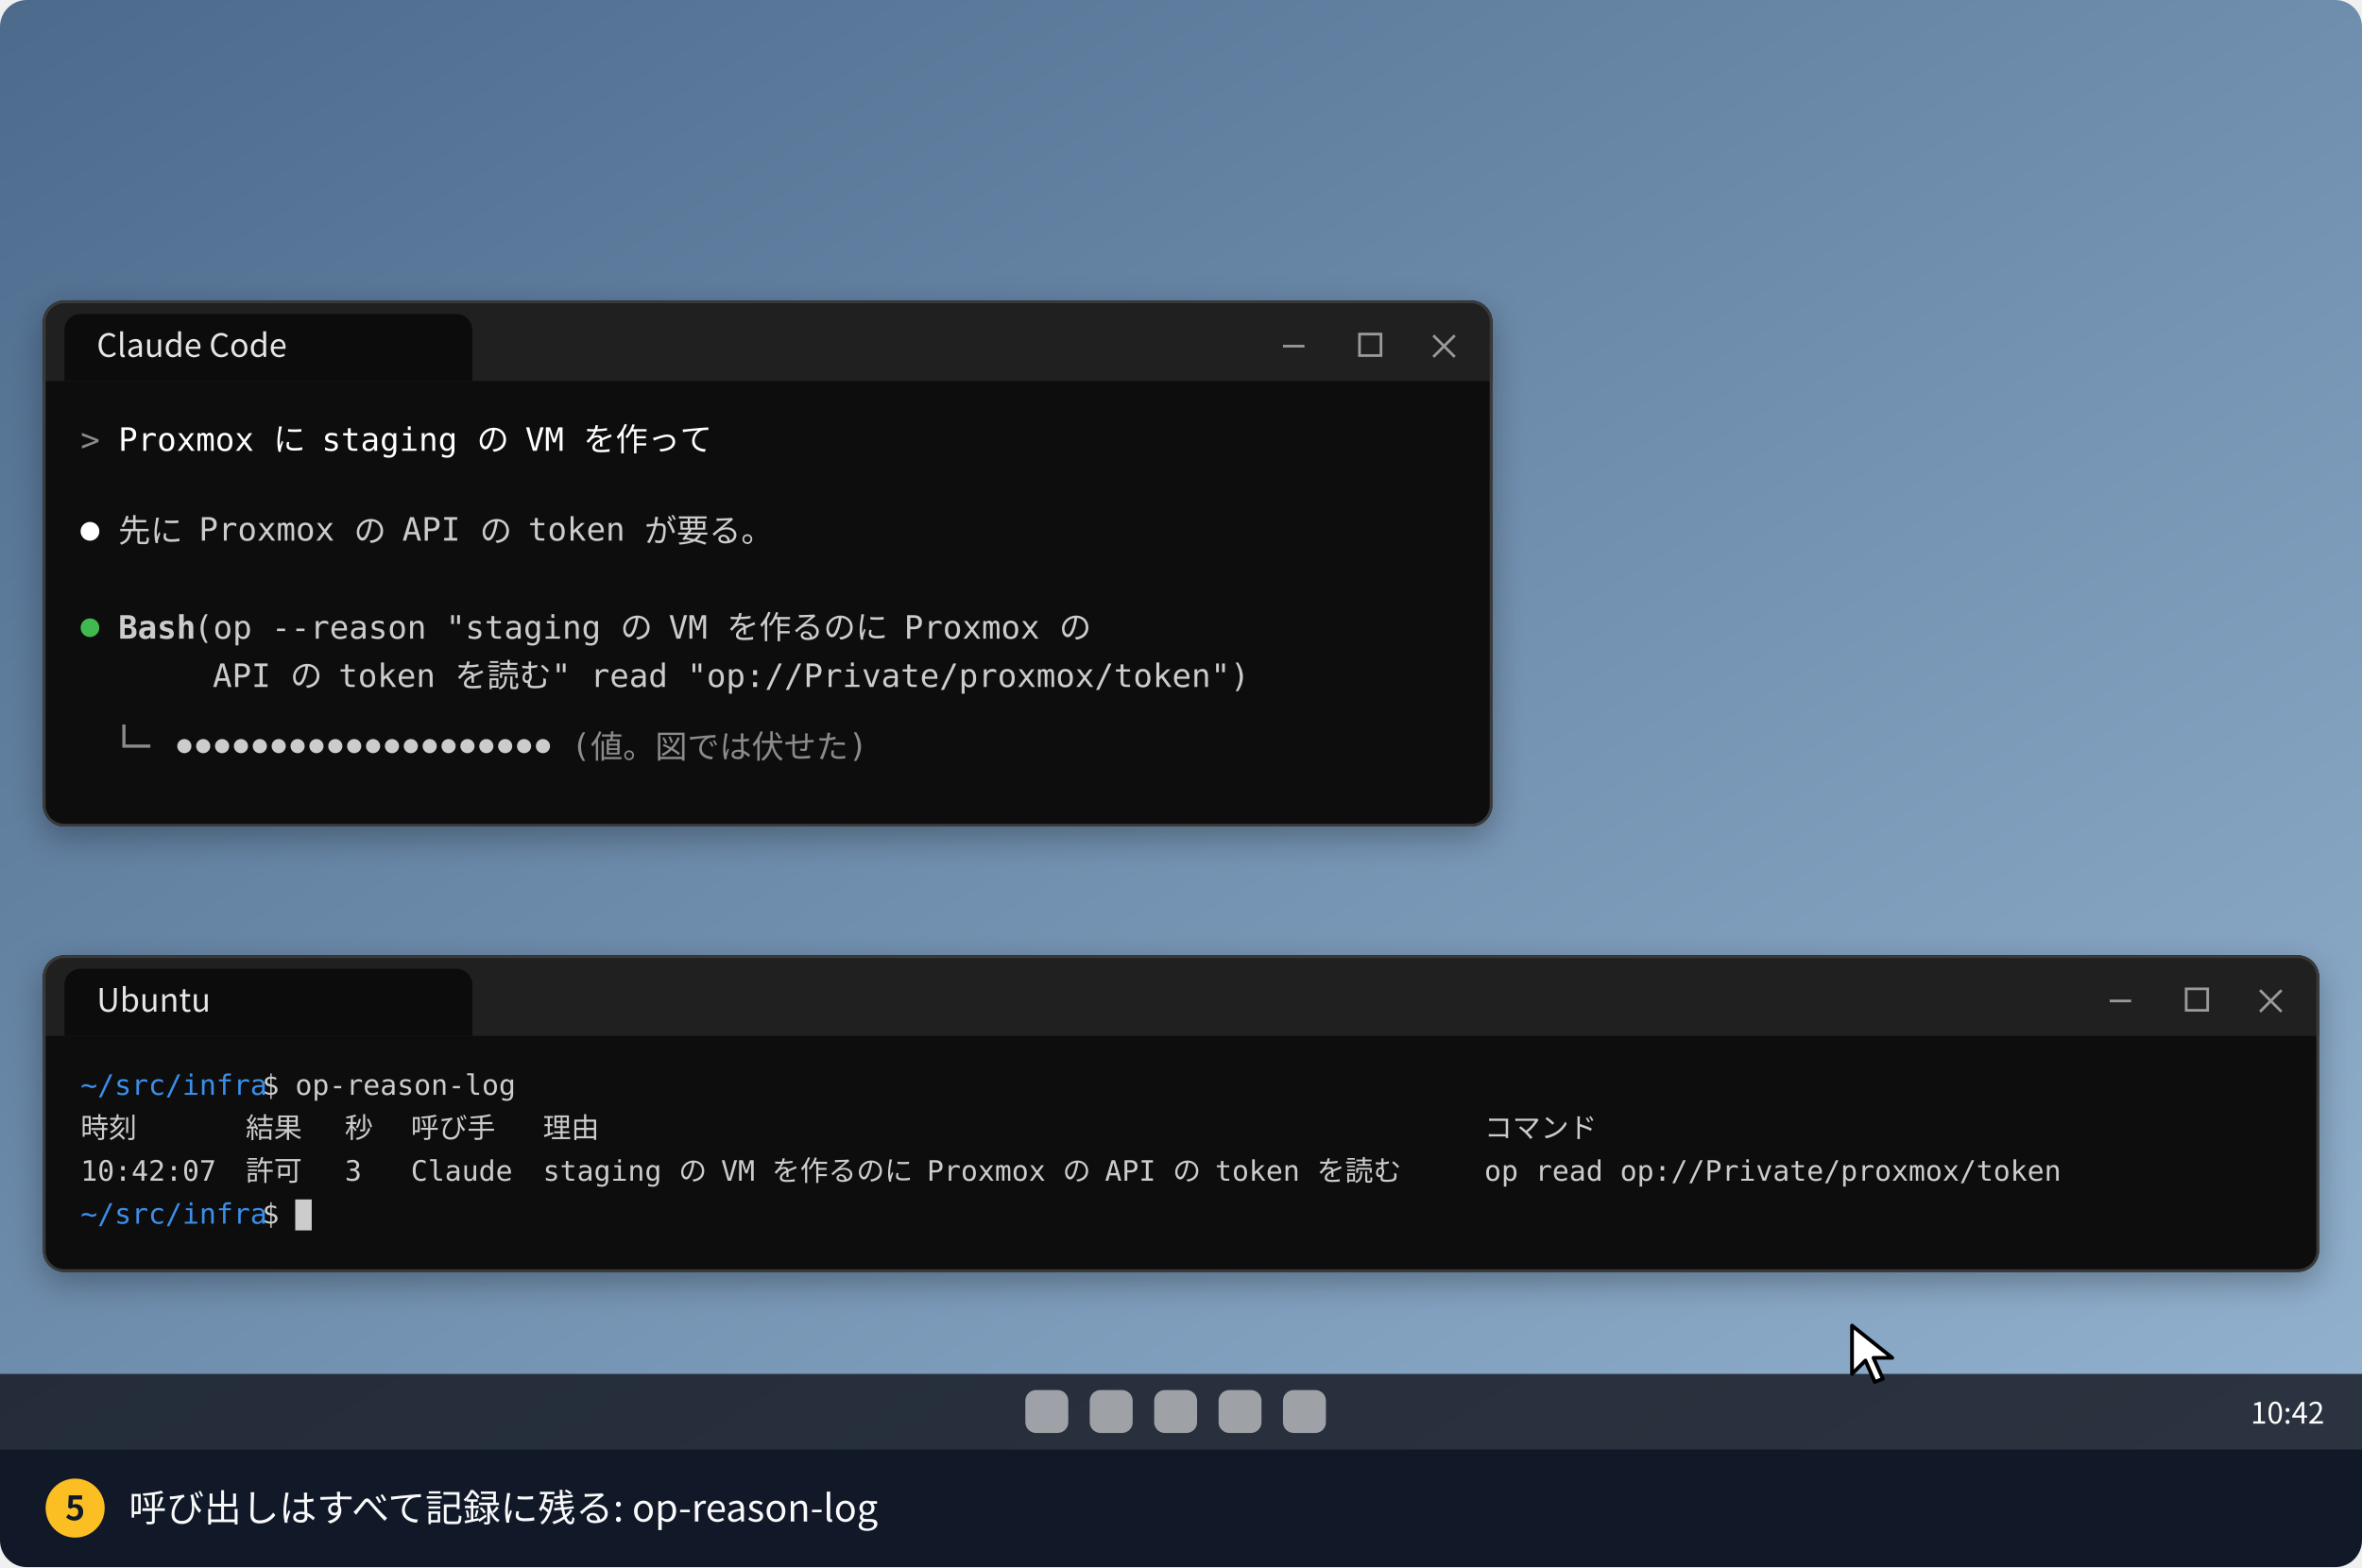
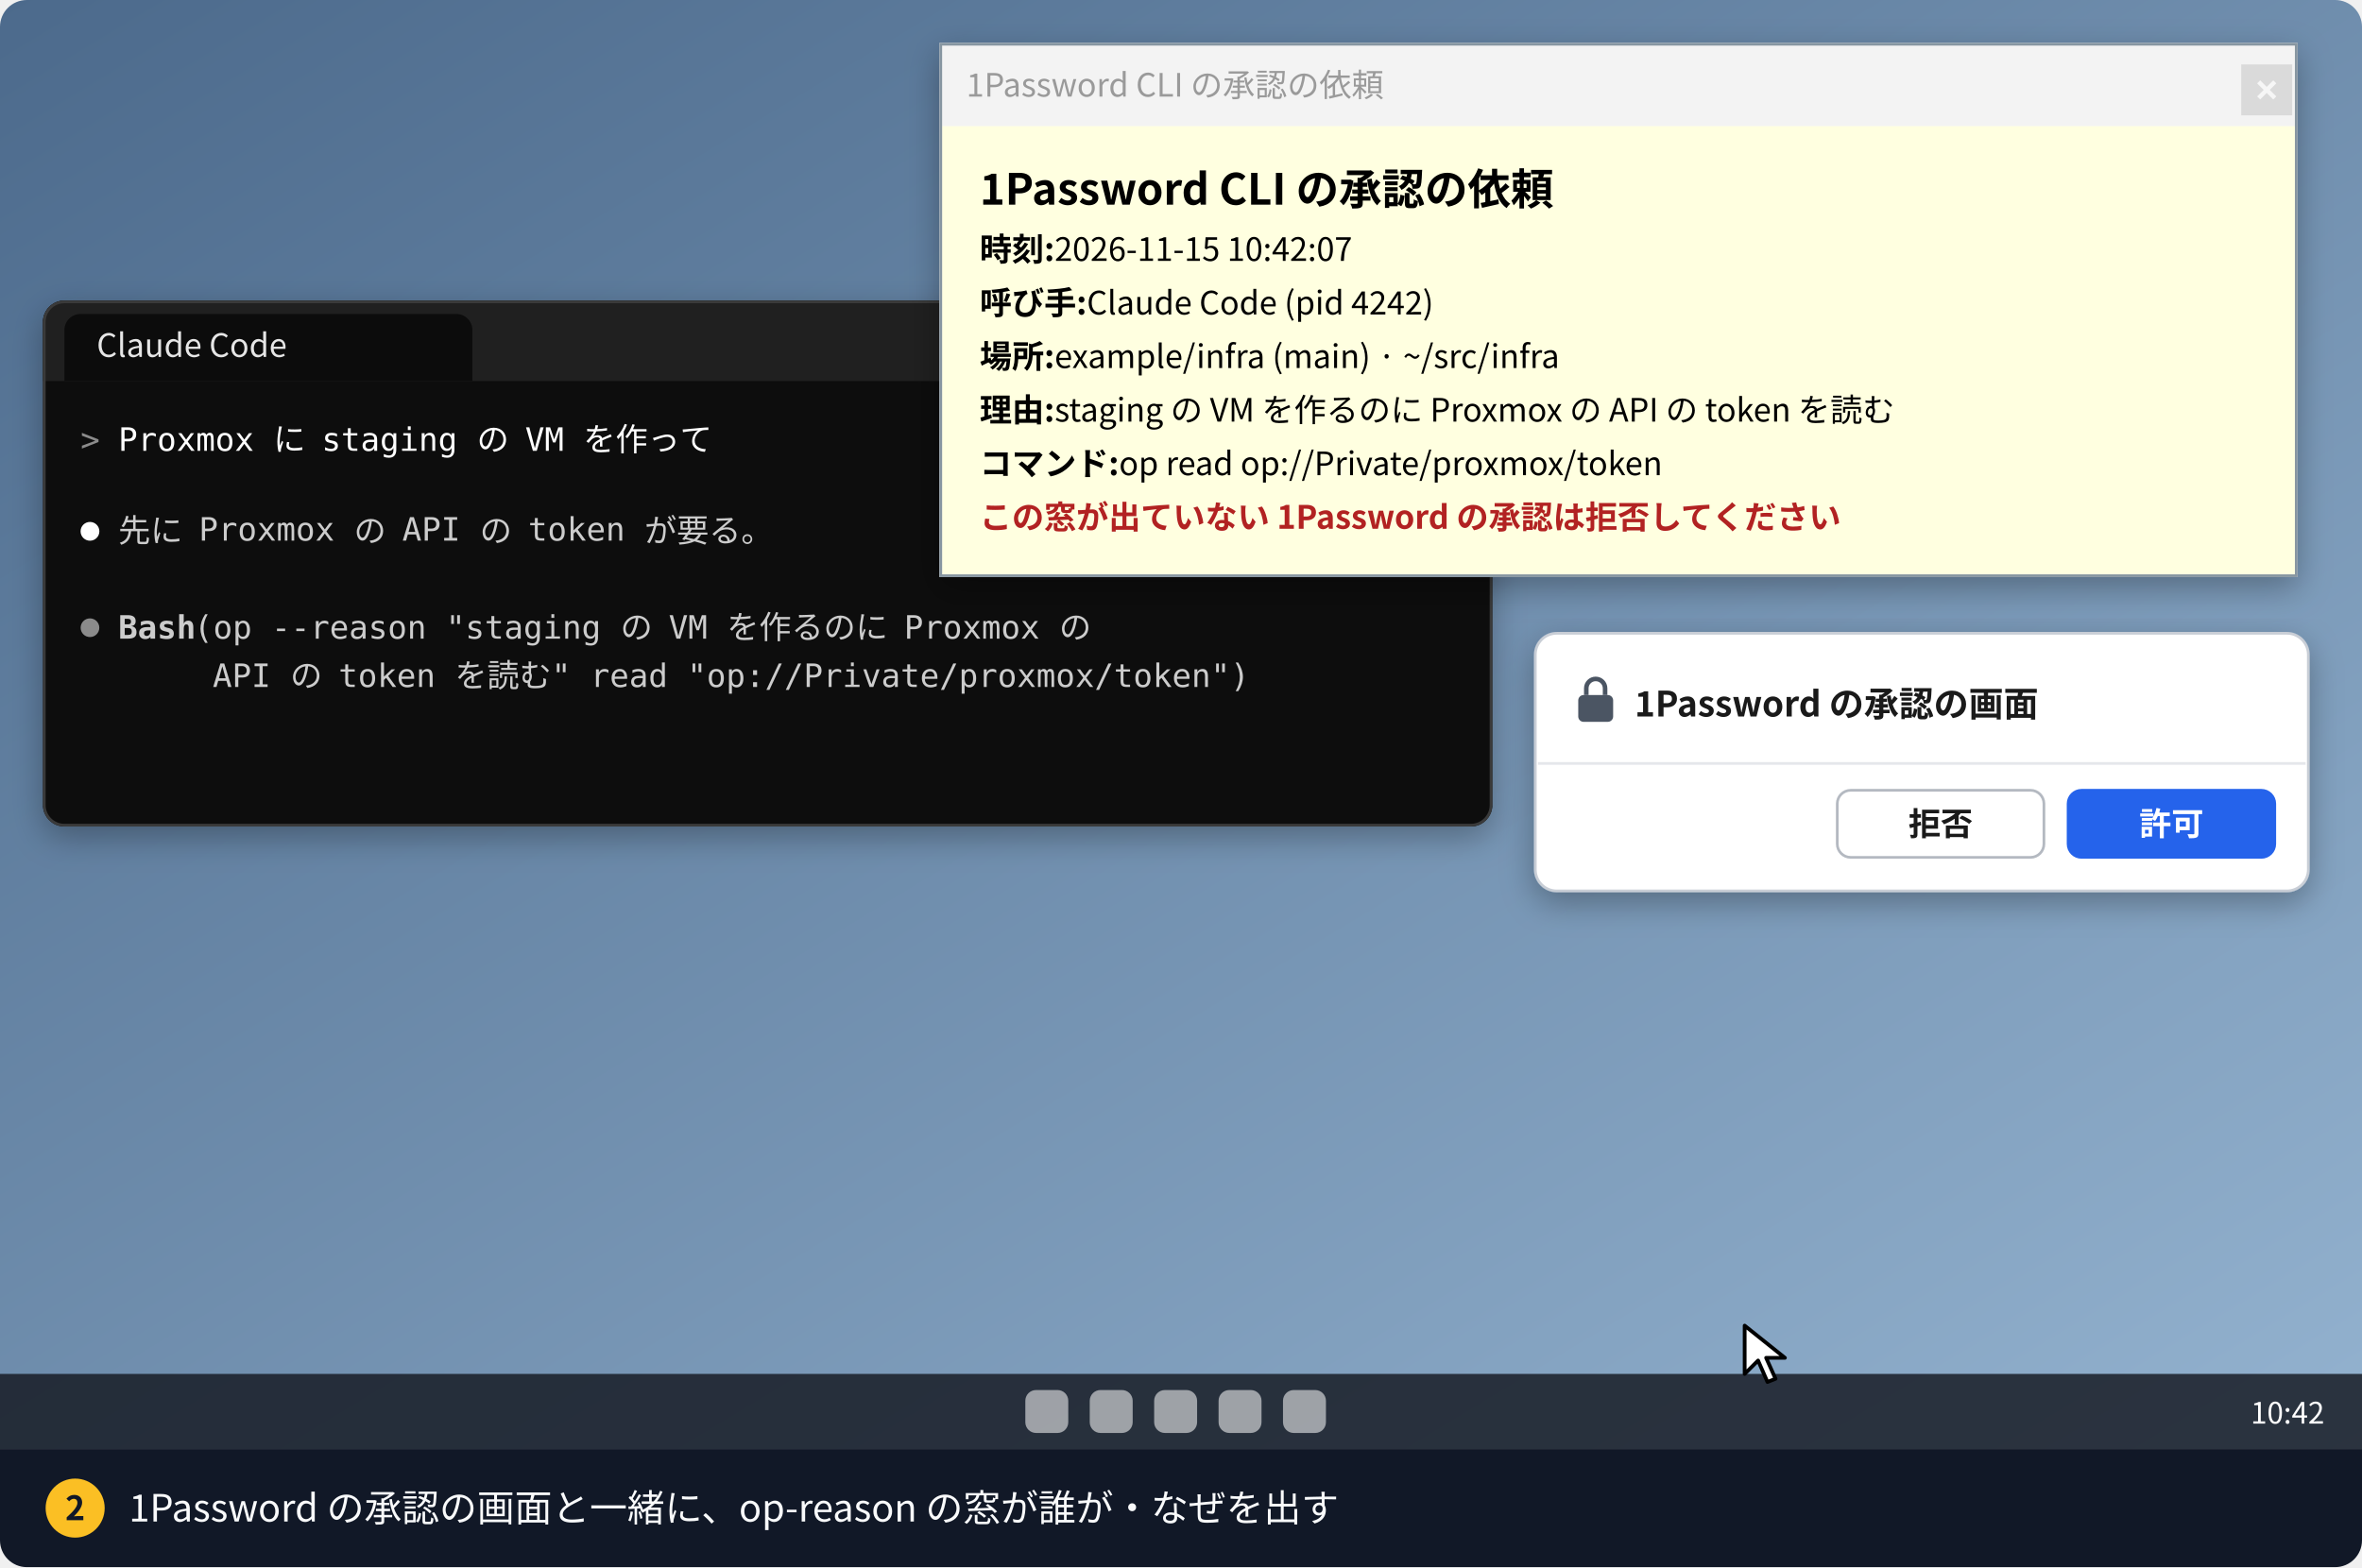
<svg xmlns="http://www.w3.org/2000/svg" width="880" height="584" viewBox="0 0 880 584" role="img" aria-labelledby="title desc">
  <style>
text{font-family:"Segoe UI", "Yu Gothic UI", Meiryo, "Hiragino Sans", "Hiragino Kaku Gothic ProN", "Noto Sans CJK JP", "Noto Sans JP", system-ui, sans-serif}
.m{font-family:"Cascadia Mono", Consolas, Menlo, "DejaVu Sans Mono", "Noto Sans Mono", "Noto Sans Mono CJK JP", "BIZ UDGothic", ui-monospace, monospace}
.b{font-weight:700}
.tb{transform-box:fill-box;transform-origin:50% 50%}
.blink{animation:blink 1s step-end infinite}@keyframes blink{50%{opacity:0}}
@keyframes k1{0%{opacity:0;animation-timing-function:step-end}5.93%{opacity:1;animation-timing-function:step-end}100%{opacity:1}}
.k1{opacity:1;animation:k1 13.5s infinite}
@keyframes k2{0%{fill:#8b8b8b;animation-timing-function:step-end}45.19%{fill:#3fb950;animation-timing-function:step-end}100%{fill:#3fb950}}
- .k2{fill:#3fb950;animation:k2 13.5s infinite}
+ .k2{fill:#8b8b8b;animation:k2 13.5s infinite}
@keyframes k3{0%{opacity:0;animation-timing-function:step-end}45.19%{opacity:1;animation-timing-function:step-end}100%{opacity:1}}
- .k3{opacity:1;animation:k3 13.5s infinite}
+ .k3{opacity:0;animation:k3 13.5s infinite}
@keyframes k4{0%{opacity:0;animation-timing-function:step-end}42.22%{opacity:.22;animation-timing-function:step-end}43.56%{opacity:0;animation-timing-function:step-end}100%{opacity:0}}
.k4{opacity:0;animation:k4 13.5s infinite}
@keyframes k5{0%{opacity:0;animation-timing-function:step-end}11.48%{opacity:0;animation-timing-function:ease-out}12.96%{opacity:1;animation-timing-function:step-end}43.33%{opacity:1;animation-timing-function:ease-out}44.81%{opacity:0;animation-timing-function:step-end}100%{opacity:0}}
- .k5{opacity:0;animation:k5 13.5s infinite}
+ .k5{opacity:1;animation:k5 13.5s infinite}
@keyframes k6{0%{opacity:0;animation-timing-function:step-end}17.04%{opacity:0;animation-timing-function:ease}18.89%{opacity:1;animation-timing-function:step-end}22.96%{opacity:1;animation-timing-function:ease}24.81%{opacity:0;animation-timing-function:step-end}100%{opacity:0}}
.k6{opacity:0;animation:k6 13.5s infinite}
@keyframes k7{0%{opacity:0;animation-timing-function:step-end}23.7%{opacity:0;animation-timing-function:ease}25.56%{opacity:1;animation-timing-function:step-end}33.33%{opacity:1;animation-timing-function:ease}35.19%{opacity:0;animation-timing-function:step-end}100%{opacity:0}}
.k7{opacity:0;animation:k7 13.5s infinite}
@keyframes k8{0%{opacity:0;transform:translateY(-8px);animation-timing-function:step-end}10.37%{opacity:0;transform:translateY(-8px);animation-timing-function:ease-out}12.59%{opacity:1;transform:translateY(0);animation-timing-function:step-end}55.56%{opacity:1;transform:translateY(0);animation-timing-function:ease-out}57.78%{opacity:0;transform:translateY(-8px);animation-timing-function:step-end}100%{opacity:0;transform:translateY(-8px)}}
- .k8{opacity:0;transform:translateY(-8px);animation:k8 13.5s infinite}
+ .k8{opacity:1;transform:translateY(0);animation:k8 13.5s infinite}
@keyframes k9{0%{opacity:0;animation-timing-function:step-end}65.93%{opacity:0;animation-timing-function:ease-out}68.15%{opacity:1;animation-timing-function:step-end}100%{opacity:1}}
- .k9{opacity:1;animation:k9 13.5s infinite}
+ .k9{opacity:0;animation:k9 13.5s infinite}
@keyframes k10{0%{opacity:0;animation-timing-function:step-end}65.93%{opacity:1;animation-timing-function:step-end}69.63%{opacity:0;animation-timing-function:step-end}100%{opacity:0}}
.k10{opacity:0;animation:k10 13.5s infinite}
@keyframes k11{0%{opacity:0;animation-timing-function:step-end}69.63%{opacity:1;animation-timing-function:step-end}100%{opacity:1}}
- .k11{opacity:1;animation:k11 13.5s infinite}
+ .k11{opacity:0;animation:k11 13.5s infinite}
@keyframes k12{0%{opacity:0;animation-timing-function:step-end}71.85%{opacity:0;animation-timing-function:ease}73.7%{opacity:1;animation-timing-function:step-end}85.93%{opacity:1;animation-timing-function:ease}87.78%{opacity:0;animation-timing-function:step-end}100%{opacity:0}}
.k12{opacity:0;animation:k12 13.5s infinite}
- @keyframes k13{0%{transform:translate(650px,494px);animation-timing-function:step-end}35.56%{transform:translate(650px,494px);animation-timing-function:cubic-bezier(.4,.1,.2,1)}41.48%{transform:translate(809px,307px);animation-timing-function:step-end}46.67%{transform:translate(809px,307px);animation-timing-function:cubic-bezier(.4,.1,.2,1)}52.59%{transform:translate(690px,494px);animation-timing-function:step-end}100%{transform:translate(690px,494px)}}
- .k13{transform:translate(690px,494px);animation:k13 13.5s infinite}
+ @keyframes k13{0%{transform:translate(0px,0px);animation-timing-function:step-end}35.56%{transform:translate(0px,0px);animation-timing-function:cubic-bezier(.4,.1,.2,1)}41.48%{transform:translate(159px,-187px);animation-timing-function:step-end}46.67%{transform:translate(159px,-187px);animation-timing-function:cubic-bezier(.4,.1,.2,1)}52.59%{transform:translate(40px,0px);animation-timing-function:step-end}100%{transform:translate(40px,0px)}}
+ .k13{transform:translate(0px,0px);animation:k13 13.5s infinite}
@keyframes k14{0%{opacity:0;transform:scale(.45);animation-timing-function:step-end}42.22%{opacity:.95;transform:scale(.45);animation-timing-function:ease-out}45.56%{opacity:0;transform:scale(2.6);animation-timing-function:step-end}100%{opacity:0;transform:scale(2.6)}}
- .k14{opacity:0;transform:scale(2.6);animation:k14 13.5s infinite}
+ .k14{opacity:0;transform:scale(.45);animation:k14 13.5s infinite}
@keyframes k15{0%{opacity:1;animation-timing-function:step-end}10.37%{opacity:1;animation-timing-function:ease-out}11.85%{opacity:0;animation-timing-function:step-end}100%{opacity:0}}
.k15{opacity:0;animation:k15 13.5s infinite}
@keyframes k16{0%{opacity:0;animation-timing-function:step-end}10.37%{opacity:0;animation-timing-function:ease-out}11.85%{opacity:1;animation-timing-function:step-end}35.56%{opacity:1;animation-timing-function:ease-out}37.04%{opacity:0;animation-timing-function:step-end}100%{opacity:0}}
- .k16{opacity:0;animation:k16 13.5s infinite}
+ .k16{opacity:1;animation:k16 13.5s infinite}
@keyframes k17{0%{opacity:0;animation-timing-function:step-end}35.56%{opacity:0;animation-timing-function:ease-out}37.04%{opacity:1;animation-timing-function:step-end}51.11%{opacity:1;animation-timing-function:ease-out}52.59%{opacity:0;animation-timing-function:step-end}100%{opacity:0}}
.k17{opacity:0;animation:k17 13.5s infinite}
@keyframes k18{0%{opacity:0;animation-timing-function:step-end}51.11%{opacity:0;animation-timing-function:ease-out}52.59%{opacity:1;animation-timing-function:step-end}63.7%{opacity:1;animation-timing-function:ease-out}65.19%{opacity:0;animation-timing-function:step-end}100%{opacity:0}}
.k18{opacity:0;animation:k18 13.5s infinite}
@keyframes k19{0%{opacity:0;animation-timing-function:step-end}63.7%{opacity:0;animation-timing-function:ease-out}65.19%{opacity:1;animation-timing-function:step-end}100%{opacity:1}}
- .k19{opacity:1;animation:k19 13.5s infinite}
+ .k19{opacity:0;animation:k19 13.5s infinite}
@media (prefers-reduced-motion:reduce){*{animation:none!important}}
</style>
  <defs>
    <linearGradient id="desk" x1="0" y1="0" x2="1" y2="1">
      <stop offset="0" stop-color="#4c6a8c" />
      <stop offset="1" stop-color="#93b2cf" />
    </linearGradient>
    <filter id="shadow" x="-10%" y="-10%" width="120%" height="140%">
      <feDropShadow dx="0" dy="4" stdDeviation="6" flood-color="#000" flood-opacity=".3" />
    </filter>
    <clipPath id="canvas">
      <rect width="880" height="584" rx="10" />
    </clipPath>
    <clipPath id="c1">
      <rect x="16" y="112" width="540" height="196" rx="8" />
    </clipPath>
    <clipPath id="c2">
      <rect x="17" y="142" width="538" height="165" />
    </clipPath>
    <clipPath id="c3">
      <rect x="351" y="47" width="504" height="167.05" />
    </clipPath>
    <clipPath id="c4">
      <rect x="16" y="356" width="848" height="118" rx="8" />
    </clipPath>
    <clipPath id="c5">
      <rect x="17" y="386" width="846" height="87" />
    </clipPath>
  </defs>
  <g clip-path="url(#canvas)">
    <rect x="0" y="0" width="880" height="540" fill="url(#desk)" />
    <rect y="512" width="880" height="28" fill="#141820" fill-opacity=".82" />
    <rect x="382" y="518" width="16" height="16" rx="4" fill="#fff" fill-opacity=".55" />
    <rect x="406" y="518" width="16" height="16" rx="4" fill="#fff" fill-opacity=".55" />
    <rect x="430" y="518" width="16" height="16" rx="4" fill="#fff" fill-opacity=".55" />
    <rect x="454" y="518" width="16" height="16" rx="4" fill="#fff" fill-opacity=".55" />
    <rect x="478" y="518" width="16" height="16" rx="4" fill="#fff" fill-opacity=".55" />
    <text x="866" y="530.5" font-size="11" fill="#ffffff" text-anchor="end">10:42</text>
    <rect x="16" y="112" width="540" height="196" rx="8" fill="#0c0c0c" filter="url(#shadow)" />
    <g clip-path="url(#c1)">
      <rect x="16" y="112" width="540" height="30" fill="#202020" />
      <path d="M24,142V123a6,6 0 0 1 6,-6H170a6,6 0 0 1 6,6V142Z" fill="#0c0c0c" />
      <text x="36" y="133" font-size="12" fill="#e6e6e6">Claude Code</text>
      <g stroke="#9a9a9a" stroke-width="1" fill="none">
        <line x1="478" y1="129" x2="486" y2="129" />
        <rect x="506.5" y="124.5" width="8" height="8" />
        <path d="M534,125l8,8M542,125l-8,8" />
      </g>
    </g>
    <rect x="16.5" y="112.5" width="539" height="195" rx="7.5" fill="none" stroke="#3a3a3a" />
    <g clip-path="url(#c2)">
      <text x="30" y="168" font-size="12" fill="#8b8b8b" class="m" textLength="7.03" lengthAdjust="spacing" xml:space="preserve">&gt;</text>
      <text x="44.06" y="168" font-size="12" fill="#ffffff" class="m" textLength="232.06" lengthAdjust="spacing" xml:space="preserve">Proxmox に staging の VM を作って</text>
      <circle cx="33.52" cy="198" r="3.5" fill="#ffffff" />
      <text x="44.06" y="202" font-size="12" fill="#cccccc" class="m" textLength="260.18" lengthAdjust="spacing" xml:space="preserve">先に Proxmox の API の token が要る。</text>
      <g class="k1">
        <circle cx="33.52" cy="233.92" r="3.48" class="k2" />
        <text x="44.06" y="238" font-size="12" fill="#cccccc" class="m b" textLength="28.13" lengthAdjust="spacing" xml:space="preserve">Bash</text>
        <text x="72.19" y="238" font-size="12" fill="#cccccc" class="m" textLength="344.57" lengthAdjust="spacing" xml:space="preserve">(op --reason "staging の VM を作るのに Proxmox の</text>
        <text x="79.22" y="256" font-size="12" fill="#cccccc" class="m" textLength="386.76" lengthAdjust="spacing" xml:space="preserve">API の token を読む" read "op://Private/proxmox/token")</text>
      </g>
      <g class="k3">
        <path d="M46.17,270V278.04H56.02" fill="none" stroke="#8b8b8b" stroke-width="1.2" />
        <circle cx="68.68" cy="278.04" r="2.64" fill="#cccccc" />
        <circle cx="75.71" cy="278.04" r="2.64" fill="#cccccc" />
        <circle cx="82.74" cy="278.04" r="2.64" fill="#cccccc" />
        <circle cx="89.77" cy="278.04" r="2.64" fill="#cccccc" />
        <circle cx="96.8" cy="278.04" r="2.64" fill="#cccccc" />
        <circle cx="103.84" cy="278.04" r="2.64" fill="#cccccc" />
        <circle cx="110.87" cy="278.04" r="2.64" fill="#cccccc" />
        <circle cx="117.9" cy="278.04" r="2.64" fill="#cccccc" />
        <circle cx="124.93" cy="278.04" r="2.64" fill="#cccccc" />
        <circle cx="131.96" cy="278.04" r="2.64" fill="#cccccc" />
        <circle cx="139" cy="278.04" r="2.64" fill="#cccccc" />
        <circle cx="146.03" cy="278.04" r="2.64" fill="#cccccc" />
        <circle cx="153.06" cy="278.04" r="2.64" fill="#cccccc" />
        <circle cx="160.09" cy="278.04" r="2.64" fill="#cccccc" />
        <circle cx="167.12" cy="278.04" r="2.64" fill="#cccccc" />
        <circle cx="174.16" cy="278.04" r="2.64" fill="#cccccc" />
        <circle cx="181.19" cy="278.04" r="2.64" fill="#cccccc" />
        <circle cx="188.22" cy="278.04" r="2.64" fill="#cccccc" />
        <circle cx="195.25" cy="278.04" r="2.64" fill="#cccccc" />
        <circle cx="202.28" cy="278.04" r="2.64" fill="#cccccc" />
        <text x="212.83" y="282" font-size="12" fill="#8b8b8b" class="m" textLength="126.58" lengthAdjust="spacing" xml:space="preserve">(値。図では伏せた)</text>
      </g>
    </g>
    <g class="k5">
      <rect x="572" y="236" width="288" height="96" rx="8" fill="#ffffff" stroke="#c9ced6" filter="url(#shadow)" />
      <path d="M591,259V256.5a3.5,3.5 0 0 1 7,0V259" fill="none" stroke="#4b5563" stroke-width="1.7" />
      <rect x="588" y="259" width="13" height="10" rx="2" fill="#4b5563" />
      <text x="609" y="267" font-size="13" fill="#1a1a1a" class="b">1Password の承認の画面</text>
      <line x1="573" y1="284.5" x2="859" y2="284.5" stroke="#e5e7eb" />
      <rect x="684.5" y="294.5" width="77" height="25" rx="5" fill="#ffffff" stroke="#b4b9c1" />
      <text x="723" y="311.32" font-size="12" fill="#1a1a1a" class="b" text-anchor="middle">拒否</text>
      <rect x="770.5" y="294.5" width="77" height="25" rx="5" fill="#2563eb" stroke="#2563eb" />
      <text x="809" y="311.32" font-size="12" fill="#ffffff" class="b" text-anchor="middle">許可</text>
      <rect x="770" y="294" width="78" height="26" rx="5" fill="#000" class="k4" />
    </g>
    <g class="k8">
      <rect x="350" y="16" width="506" height="199.05" fill="#f3f3f3" filter="url(#shadow)" />
      <rect x="351" y="47" width="504" height="167.05" fill="#ffffe0" />
      <text x="360" y="36" font-size="12" fill="#9a9a9a">1Password CLI の承認の依頼</text>
      <rect x="835" y="24" width="19" height="19" fill="#dadada" />
      <path d="M841.5,30.5l6,6M847.5,30.5l-6,6" stroke="#f6f6f6" stroke-width="1.6" />
      <rect x="350.5" y="16.5" width="505" height="198.05" fill="none" stroke="#8796a1" />
      <g clip-path="url(#c3)">
        <rect x="356" y="103.24" width="494" height="17.96" rx="3" fill="#fbbf24" fill-opacity=".45" class="k6" />
        <rect x="356" y="143.16" width="494" height="17.96" rx="3" fill="#fbbf24" fill-opacity=".45" class="k7" />
        <text x="365" y="76.27" font-size="16" fill="#000000" class="b">1Password CLI の承認の依頼</text>
        <text x="365" y="97.23" font-size="12" fill="#000000">
          <tspan class="b">時刻: </tspan>2026-11-15 10:42:07</text>
        <text x="365" y="117.19" font-size="12" fill="#000000">
          <tspan class="b">呼び手: </tspan>Claude Code (pid 4242)</text>
        <text x="365" y="137.15" font-size="12" fill="#000000">
          <tspan class="b">場所: </tspan>example/infra (main) · ~/src/infra</text>
        <text x="365" y="157.11" font-size="12" fill="#000000">
          <tspan class="b">理由: </tspan>staging の VM を作るのに Proxmox の API の token を読む</text>
        <text x="365" y="177.07" font-size="12" fill="#000000">
          <tspan class="b">コマンド: </tspan>op read op://Private/proxmox/token</text>
        <text x="365" y="197.04" font-size="12" fill="#b22222" class="b">この窓が出ていない 1Password の承認は拒否してください</text>
      </g>
    </g>
    <g class="k9">
      <rect x="16" y="356" width="848" height="118" rx="8" fill="#0c0c0c" filter="url(#shadow)" />
      <g clip-path="url(#c4)">
        <rect x="16" y="356" width="848" height="30" fill="#202020" />
        <path d="M24,386V367a6,6 0 0 1 6,-6H170a6,6 0 0 1 6,6V386Z" fill="#0c0c0c" />
        <text x="36" y="377" font-size="12" fill="#e6e6e6">Ubuntu</text>
        <g stroke="#9a9a9a" stroke-width="1" fill="none">
          <line x1="786" y1="373" x2="794" y2="373" />
          <rect x="814.5" y="368.5" width="8" height="8" />
          <path d="M842,369l8,8M850,369l-8,8" />
        </g>
      </g>
      <rect x="16.5" y="356.5" width="847" height="117" rx="7.5" fill="none" stroke="#3a3a3a" />
      <g clip-path="url(#c5)">
        <text x="30" y="408" font-size="10.5" fill="#3b8eea" class="m" textLength="67.68" lengthAdjust="spacing" xml:space="preserve">~/src/infra</text>
        <text x="97.68" y="408" font-size="10.5" fill="#cccccc" class="m" textLength="6.15" lengthAdjust="spacing" xml:space="preserve">$</text>
        <text x="109.99" y="408" font-size="10.5" fill="#cccccc" class="m" textLength="79.99" lengthAdjust="spacing" xml:space="preserve">op-reason-log</text>
        <g class="k10">
          <rect class="blink" x="189.98" y="398.97" width="6.15" height="11.55" fill="#cccccc" />
        </g>
        <g class="k11">
          <rect x="26" y="429.29" width="740.21" height="14.91" rx="3" fill="#fbbf24" fill-opacity=".26" class="k12" />
          <text x="30" y="424" font-size="10.5" fill="#cccccc" class="m" textLength="24.61" lengthAdjust="spacing" xml:space="preserve">時刻</text>
          <text x="91.53" y="424" font-size="10.5" fill="#cccccc" class="m" textLength="24.61" lengthAdjust="spacing" xml:space="preserve">結果</text>
          <text x="128.45" y="424" font-size="10.5" fill="#cccccc" class="m" textLength="12.31" lengthAdjust="spacing" xml:space="preserve">秒</text>
          <text x="153.06" y="424" font-size="10.5" fill="#cccccc" class="m" textLength="36.92" lengthAdjust="spacing" xml:space="preserve">呼び手</text>
          <text x="202.28" y="424" font-size="10.5" fill="#cccccc" class="m" textLength="24.61" lengthAdjust="spacing" xml:space="preserve">理由</text>
          <text x="553" y="424" font-size="10.5" fill="#cccccc" class="m" textLength="49.22" lengthAdjust="spacing" xml:space="preserve">コマンド</text>
          <text x="30" y="440" font-size="10.5" fill="#cccccc" class="m" textLength="49.22" lengthAdjust="spacing" xml:space="preserve">10:42:07</text>
          <text x="91.53" y="440" font-size="10.5" fill="#cccccc" class="m" textLength="24.61" lengthAdjust="spacing" xml:space="preserve">許可</text>
          <text x="128.45" y="440" font-size="10.5" fill="#cccccc" class="m" textLength="6.15" lengthAdjust="spacing" xml:space="preserve">3</text>
          <text x="153.06" y="440" font-size="10.5" fill="#cccccc" class="m" textLength="36.92" lengthAdjust="spacing" xml:space="preserve">Claude</text>
          <text x="202.28" y="440" font-size="10.5" fill="#cccccc" class="m" textLength="338.41" lengthAdjust="spacing" xml:space="preserve">staging の VM を作るのに Proxmox の API の token を読む</text>
          <text x="553" y="440" font-size="10.5" fill="#cccccc" class="m" textLength="209.2" lengthAdjust="spacing" xml:space="preserve">op read op://Private/proxmox/token</text>
          <text x="30" y="456" font-size="10.5" fill="#3b8eea" class="m" textLength="67.68" lengthAdjust="spacing" xml:space="preserve">~/src/infra</text>
          <text x="97.68" y="456" font-size="10.5" fill="#cccccc" class="m" textLength="6.15" lengthAdjust="spacing" xml:space="preserve">$</text>
          <rect class="blink" x="109.99" y="446.97" width="6.15" height="11.55" fill="#cccccc" />
        </g>
      </g>
    </g>
-     <g class="k13">
-       <path d="M0,0V18L5,13L8.5,21L11.5,19.8L8,12H15Z" fill="#fff" stroke="#000" stroke-width="1.4" stroke-linejoin="round" />
+     <g transform="translate(650,494)">
+       <g class="k13">
+         <path d="M0,0V18L5,13L8.5,21L11.5,19.8L8,12H15Z" fill="#fff" stroke="#000" stroke-width="1.4" stroke-linejoin="round" />
+       </g>
    </g>
    <circle cx="809" cy="307" r="9" fill="none" stroke="#2563eb" stroke-width="2.5" class="tb k14" />
    <rect y="540" width="880" height="44" fill="#111827" />
    <g class="k15">
      <circle cx="28" cy="562" r="11" fill="#fbbf24" />
      <text x="28" y="566.5" font-size="12.5" fill="#111827" class="b" text-anchor="middle">1</text>
      <text x="48" y="567" font-size="14" fill="#f9fafb">Claude Code が理由をつけて op を呼ぶ</text>
    </g>
    <g class="k16">
      <circle cx="28" cy="562" r="11" fill="#fbbf24" />
      <text x="28" y="566.5" font-size="12.5" fill="#111827" class="b" text-anchor="middle">2</text>
      <text x="48" y="567" font-size="14" fill="#f9fafb">1Password の承認の画面と一緒に、op-reason の窓が誰が・なぜを出す</text>
    </g>
    <g class="k17">
      <circle cx="28" cy="562" r="11" fill="#fbbf24" />
      <text x="28" y="566.5" font-size="12.5" fill="#111827" class="b" text-anchor="middle">3</text>
      <text x="48" y="567" font-size="14" fill="#f9fafb">許可すると、op が値を出す</text>
    </g>
    <g class="k18">
      <circle cx="28" cy="562" r="11" fill="#fbbf24" />
      <text x="28" y="566.5" font-size="12.5" fill="#111827" class="b" text-anchor="middle">4</text>
      <text x="48" y="567" font-size="14" fill="#f9fafb">op-reason が sign out し、窓が消える</text>
    </g>
    <g class="k19">
      <circle cx="28" cy="562" r="11" fill="#fbbf24" />
      <text x="28" y="566.5" font-size="12.5" fill="#111827" class="b" text-anchor="middle">5</text>
      <text x="48" y="567" font-size="14" fill="#f9fafb">呼び出しはすべて記録に残る: op-reason-log</text>
    </g>
  </g>
</svg>
